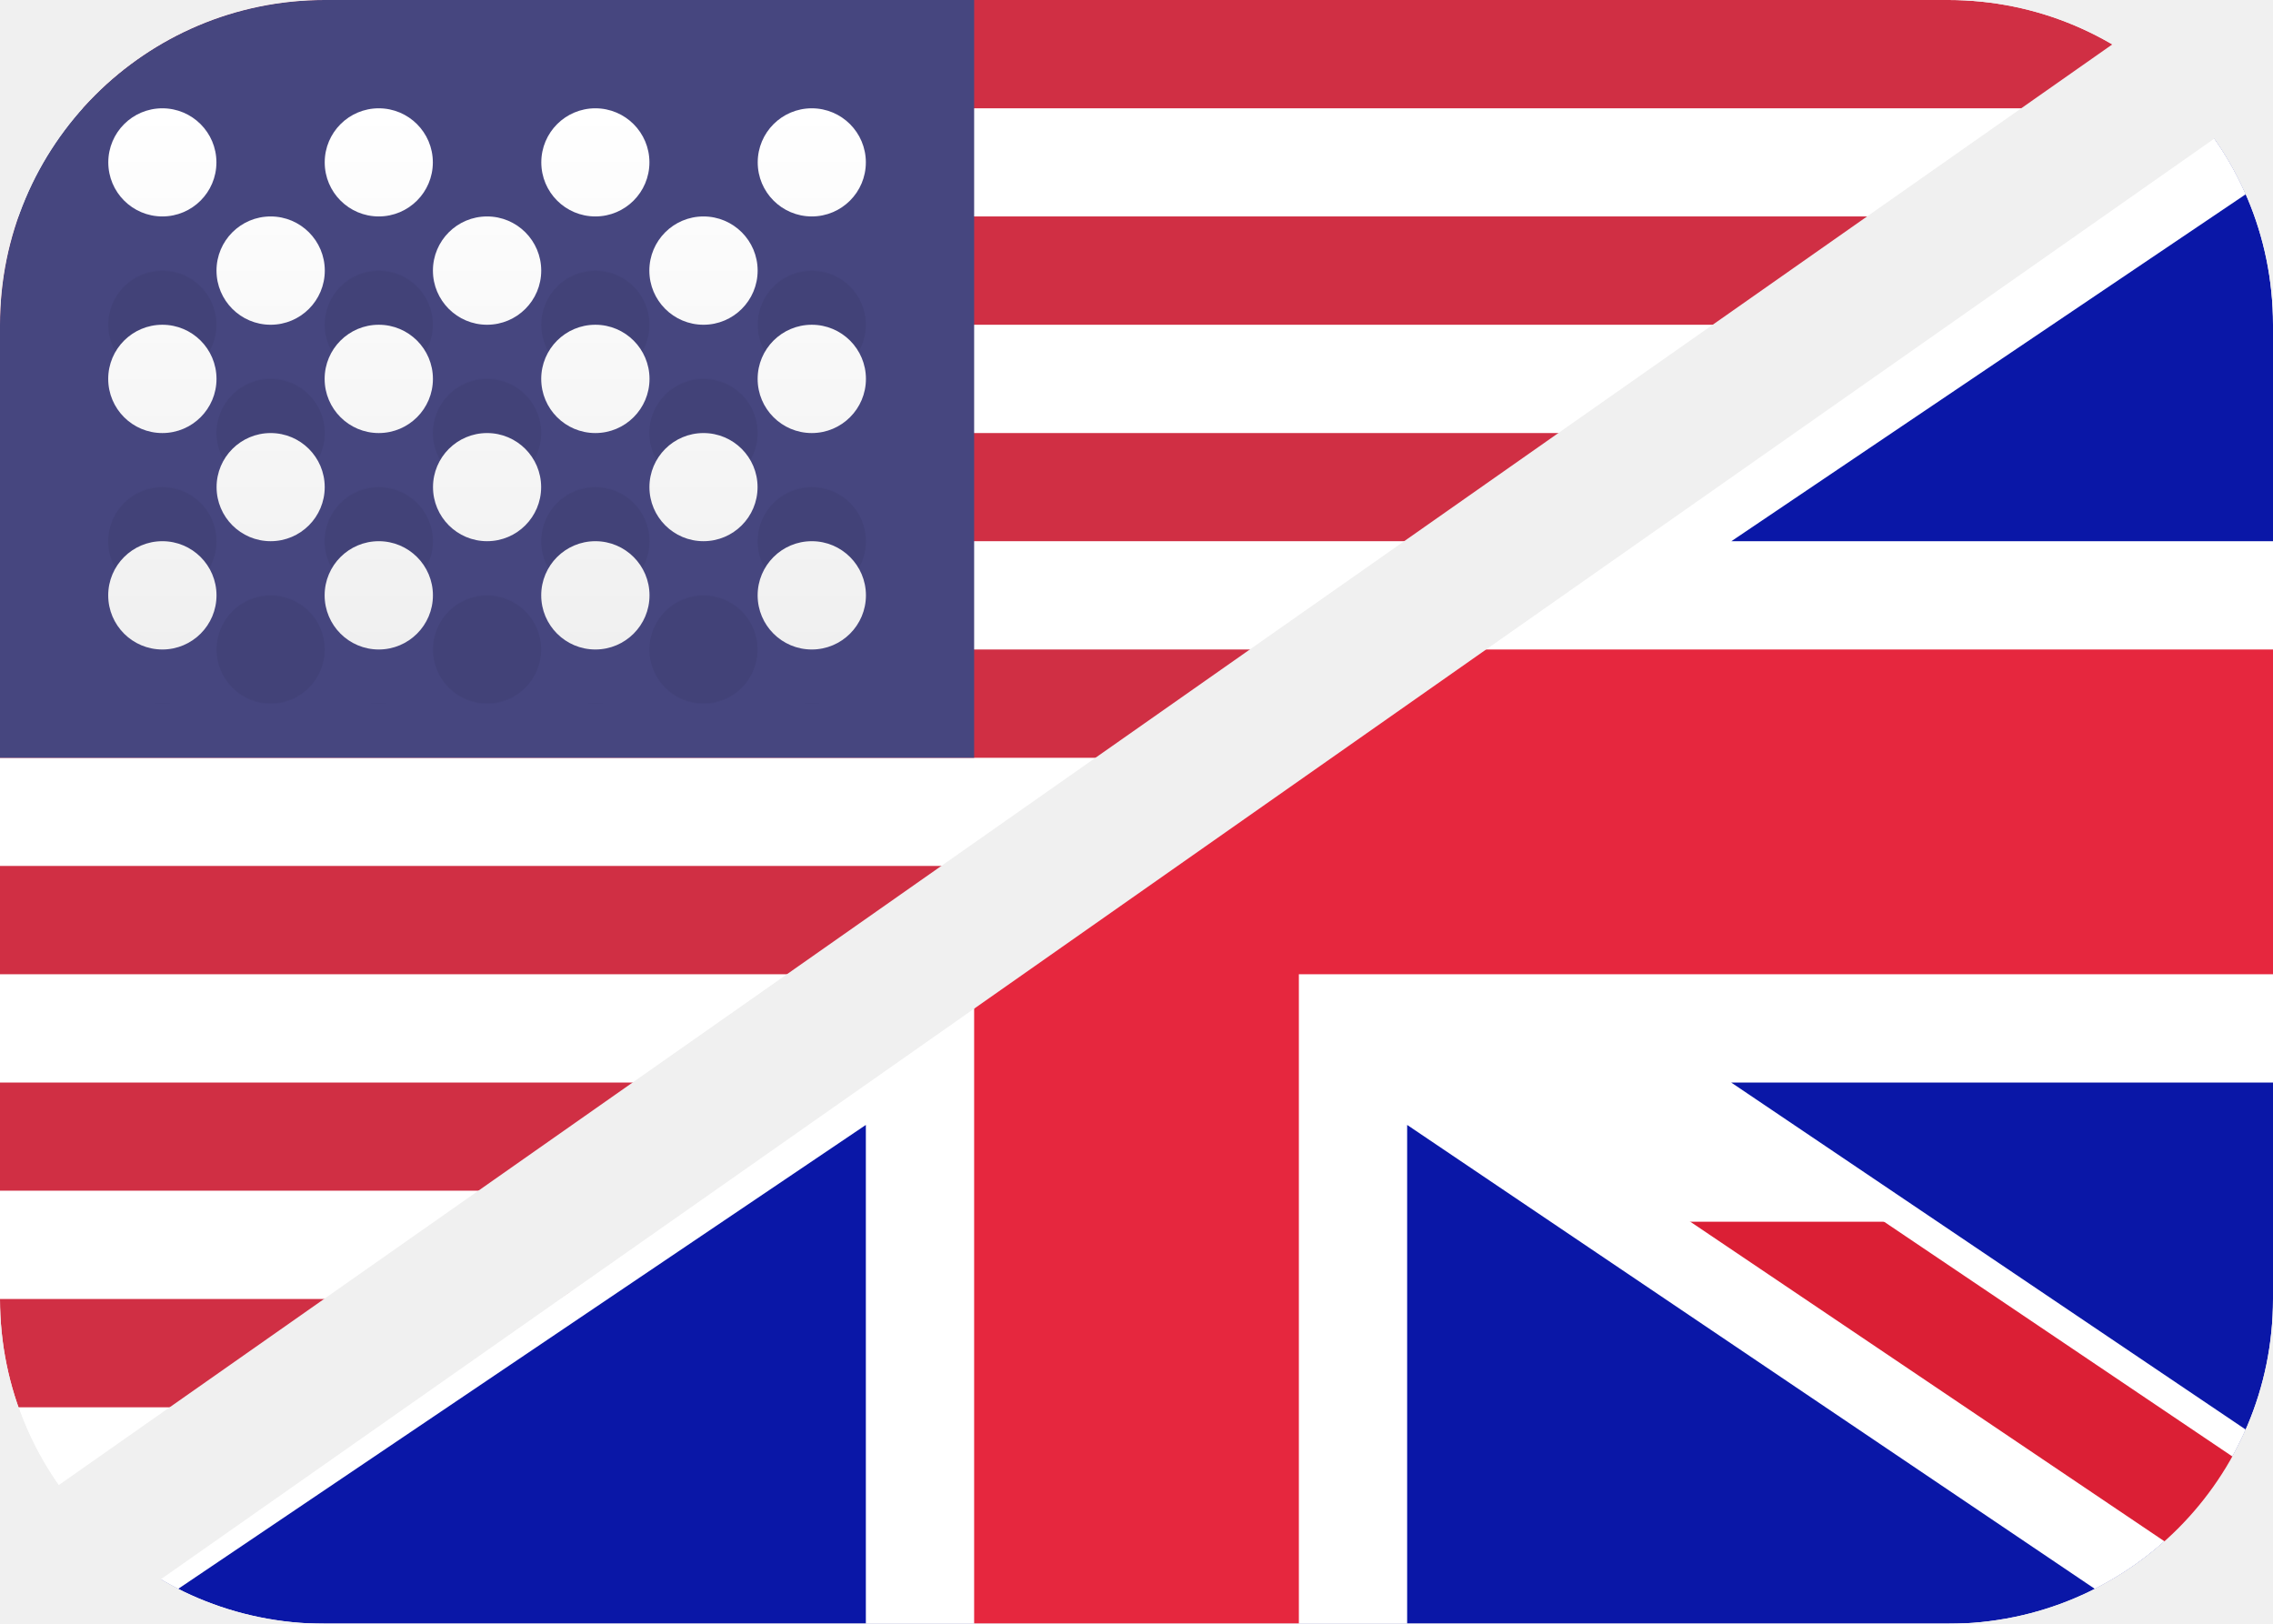
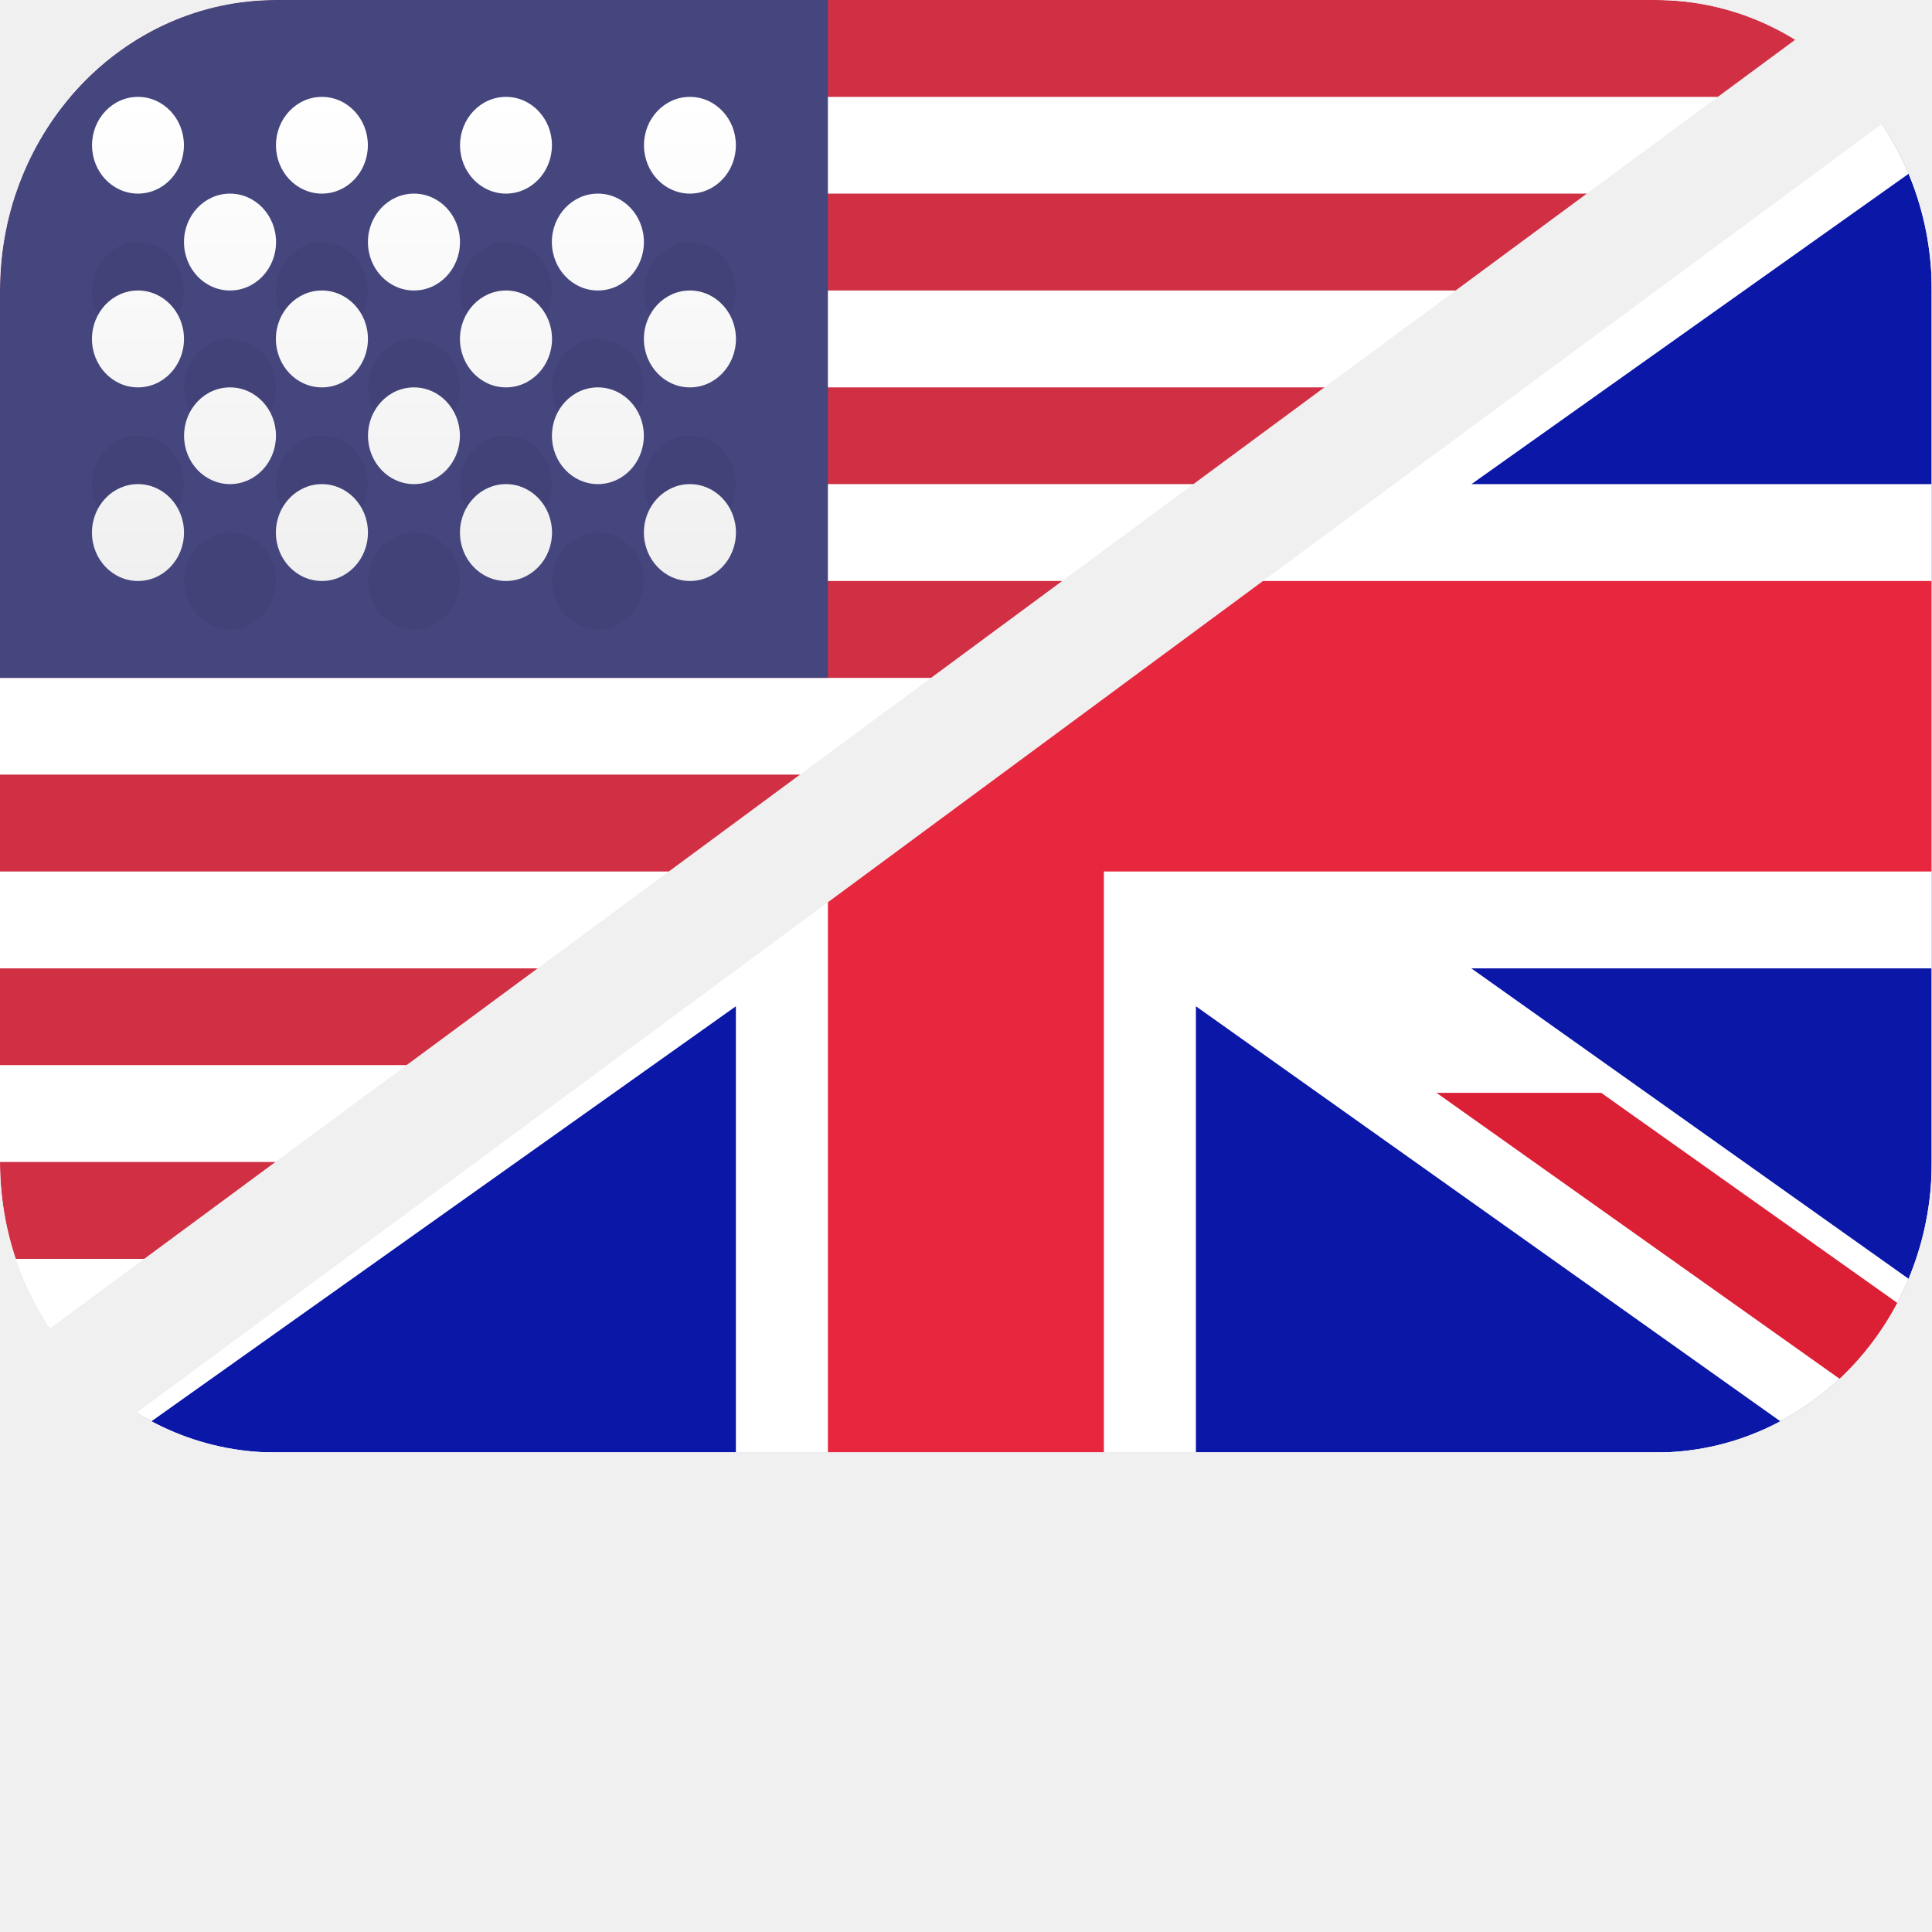
- <svg xmlns="http://www.w3.org/2000/svg" xmlns:xlink="http://www.w3.org/1999/xlink" width="14" height="10">
+ <svg xmlns="http://www.w3.org/2000/svg" xmlns:xlink="http://www.w3.org/1999/xlink" width="100" height="100">
  <defs>
    <mask id="en-a" x="0" y="0" width="14" height="10">
      <rect width="14" height="10" rx="2" fill="#FFF" />
    </mask>
  </defs>
  <defs>
    <path id="en-b" d="M14 .6V10H.6z" />
    <path id="en-f" d="M0 0h13.4L0 9.4z" />
    <path id="en-k" d="M1 1.333a.333.333 0 1 1 0-.666.333.333 0 0 1 0 .666zm1.333 0a.333.333 0 1 1 0-.666.333.333 0 0 1 0 .666zm1.334 0a.333.333 0 1 1 0-.666.333.333 0 0 1 0 .666zm1.333 0a.333.333 0 1 1 0-.666.333.333 0 0 1 0 .666zM1.667 2a.333.333 0 1 1 0-.667.333.333 0 0 1 0 .667zM3 2a.333.333 0 1 1 0-.667A.333.333 0 0 1 3 2zm1.333 0a.333.333 0 1 1 0-.667.333.333 0 0 1 0 .667zM5 2.667A.333.333 0 1 1 5 2a.333.333 0 0 1 0 .667zm-1.333 0a.333.333 0 1 1 0-.667.333.333 0 0 1 0 .667zm-1.334 0a.333.333 0 1 1 0-.667.333.333 0 0 1 0 .667zM1 2.667A.333.333 0 1 1 1 2a.333.333 0 0 1 0 .667zm.667.666a.333.333 0 1 1 0-.666.333.333 0 0 1 0 .666zm1.333 0a.333.333 0 1 1 0-.666.333.333 0 0 1 0 .666zm1.333 0a.333.333 0 1 1 0-.666.333.333 0 0 1 0 .666zM5 4a.333.333 0 1 1 0-.667A.333.333 0 0 1 5 4zM3.667 4a.333.333 0 1 1 0-.667.333.333 0 0 1 0 .667zM2.333 4a.333.333 0 1 1 0-.667.333.333 0 0 1 0 .667zM1 4a.333.333 0 1 1 0-.667A.333.333 0 0 1 1 4z" />
    <rect id="en-d" width="14" height="10" rx="2" />
    <rect id="en-h" width="14" height="10" rx="2" />
    <linearGradient id="en-l" x1="50%" x2="50%" y1="0%" y2="100%">
      <stop offset="0%" stop-color="#FFF" />
      <stop offset="100%" stop-color="#F0F0F0" />
    </linearGradient>
    <filter id="en-j" width="121.4%" height="130%" x="-10.7%" y="-15%" filterUnits="objectBoundingBox">
      <feOffset dy="1" in="SourceAlpha" result="shadowOffsetOuter1" />
      <feColorMatrix in="shadowOffsetOuter1" values="0 0 0 0 0 0 0 0 0 0 0 0 0 0 0 0 0 0 0.06 0" />
    </filter>
  </defs>
-   <g fill="none" fill-rule="evenodd" mask="url(#en-a)">
+   <g fill="none" fill-rule="evenodd" mask="url(#en-a)" transform="scale(7.14209 7.51806)">
    <mask id="en-c" fill="#fff">
      <use xlink:href="#en-b" />
    </mask>
    <use fill="#EEE" fill-opacity="0" fill-rule="nonzero" xlink:href="#en-b" />
    <g mask="url(#en-c)">
      <mask id="en-e" fill="#fff">
        <use xlink:href="#en-d" />
      </mask>
      <use fill="#FFF" xlink:href="#en-d" />
      <path fill="#0A17A7" d="M0 0h14v10H0z" mask="url(#en-e)" />
      <path fill="#FFF" d="M3.337 6.667H0V3.333h3.337L-1.387.147-.64-.958l5.974 4.03V-.667h3.334v3.739l5.974-4.03.746 1.105-4.724 3.186H14v3.334h-3.337l4.724 3.186-.746 1.105-5.974-4.03v3.739H5.333V6.928l-5.974 4.03-.746-1.105 4.724-3.186z" mask="url(#en-e)" />
      <path stroke="#DB1F35" stroke-linecap="round" stroke-width=".667" d="M9.334 3.166L15.667-1" mask="url(#en-e)" />
      <path stroke="#DB1F35" stroke-linecap="round" stroke-width=".667" d="M10.006 10.675l5.677-3.826" mask="url(#en-e)" transform="matrix(1 0 0 -1 0 17.524)" />
      <path stroke="#DB1F35" stroke-linecap="round" stroke-width=".667" d="M4.003 3.155L-1.92-.835" mask="url(#en-e)" />
      <path stroke="#DB1F35" stroke-linecap="round" stroke-width=".667" d="M4.645 11.155l-6.564-4.353" mask="url(#en-e)" transform="matrix(1 0 0 -1 0 17.958)" />
      <path fill="#E6273E" d="M0 6h6v4h2V6h6V4H8V0H6v4H0z" mask="url(#en-e)" />
    </g>
    <mask id="en-g" fill="#fff">
      <use xlink:href="#en-f" />
    </mask>
    <use fill="#EEE" fill-opacity="0" fill-rule="nonzero" xlink:href="#en-f" />
    <g mask="url(#en-g)">
      <mask id="en-i" fill="#fff">
        <use xlink:href="#en-h" />
      </mask>
      <use fill="#FFF" xlink:href="#en-h" />
      <path fill="#D02F44" d="M0 0h14v.667H0V0zm0 1.333h14V2H0v-.667zm0 1.334h14v.666H0v-.666zM0 4h14v.667H0V4zm0 1.333h14V6H0v-.667zm0 1.334h14v.666H0v-.666zM0 8h14v.667H0V8zm0 1.333h14V10H0v-.667z" mask="url(#en-i)" />
      <path fill="#46467F" d="M0 0h6v4.667H0z" mask="url(#en-i)" />
      <g mask="url(#en-i)">
        <use fill="#000" filter="url(#en-j)" xlink:href="#en-k" />
        <use fill="url(#en-l)" xlink:href="#en-k" />
      </g>
    </g>
  </g>
</svg>
